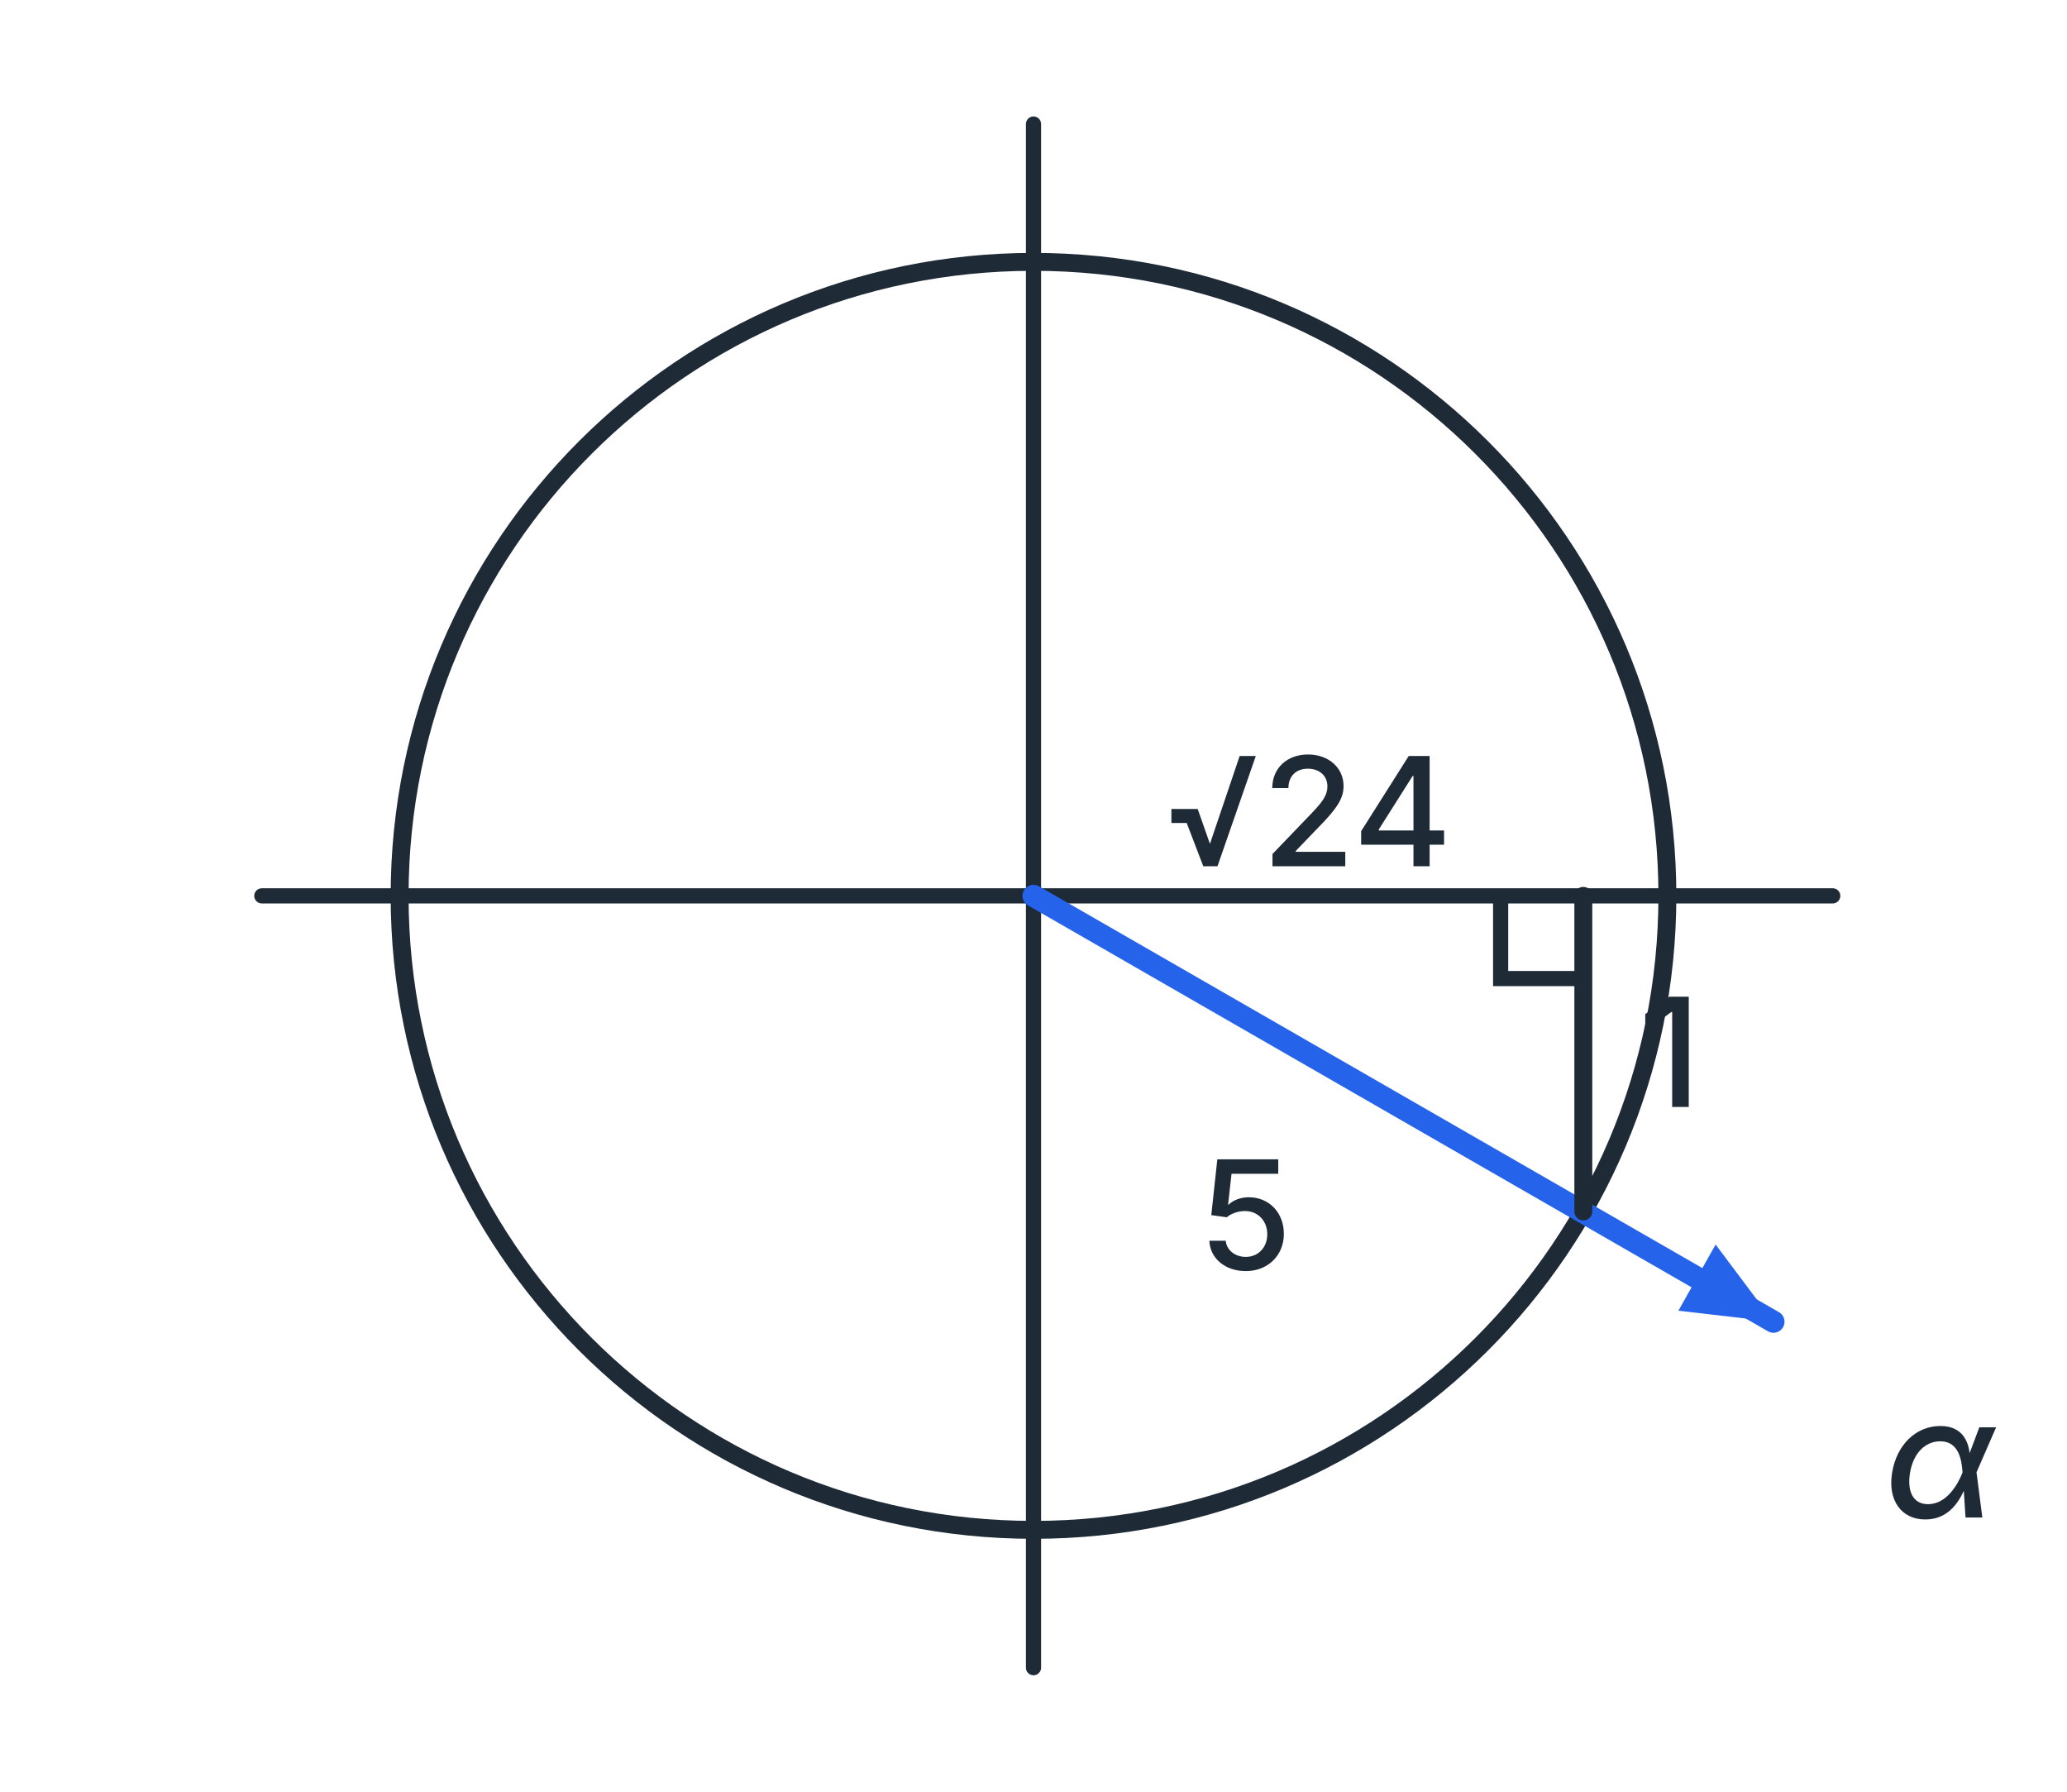
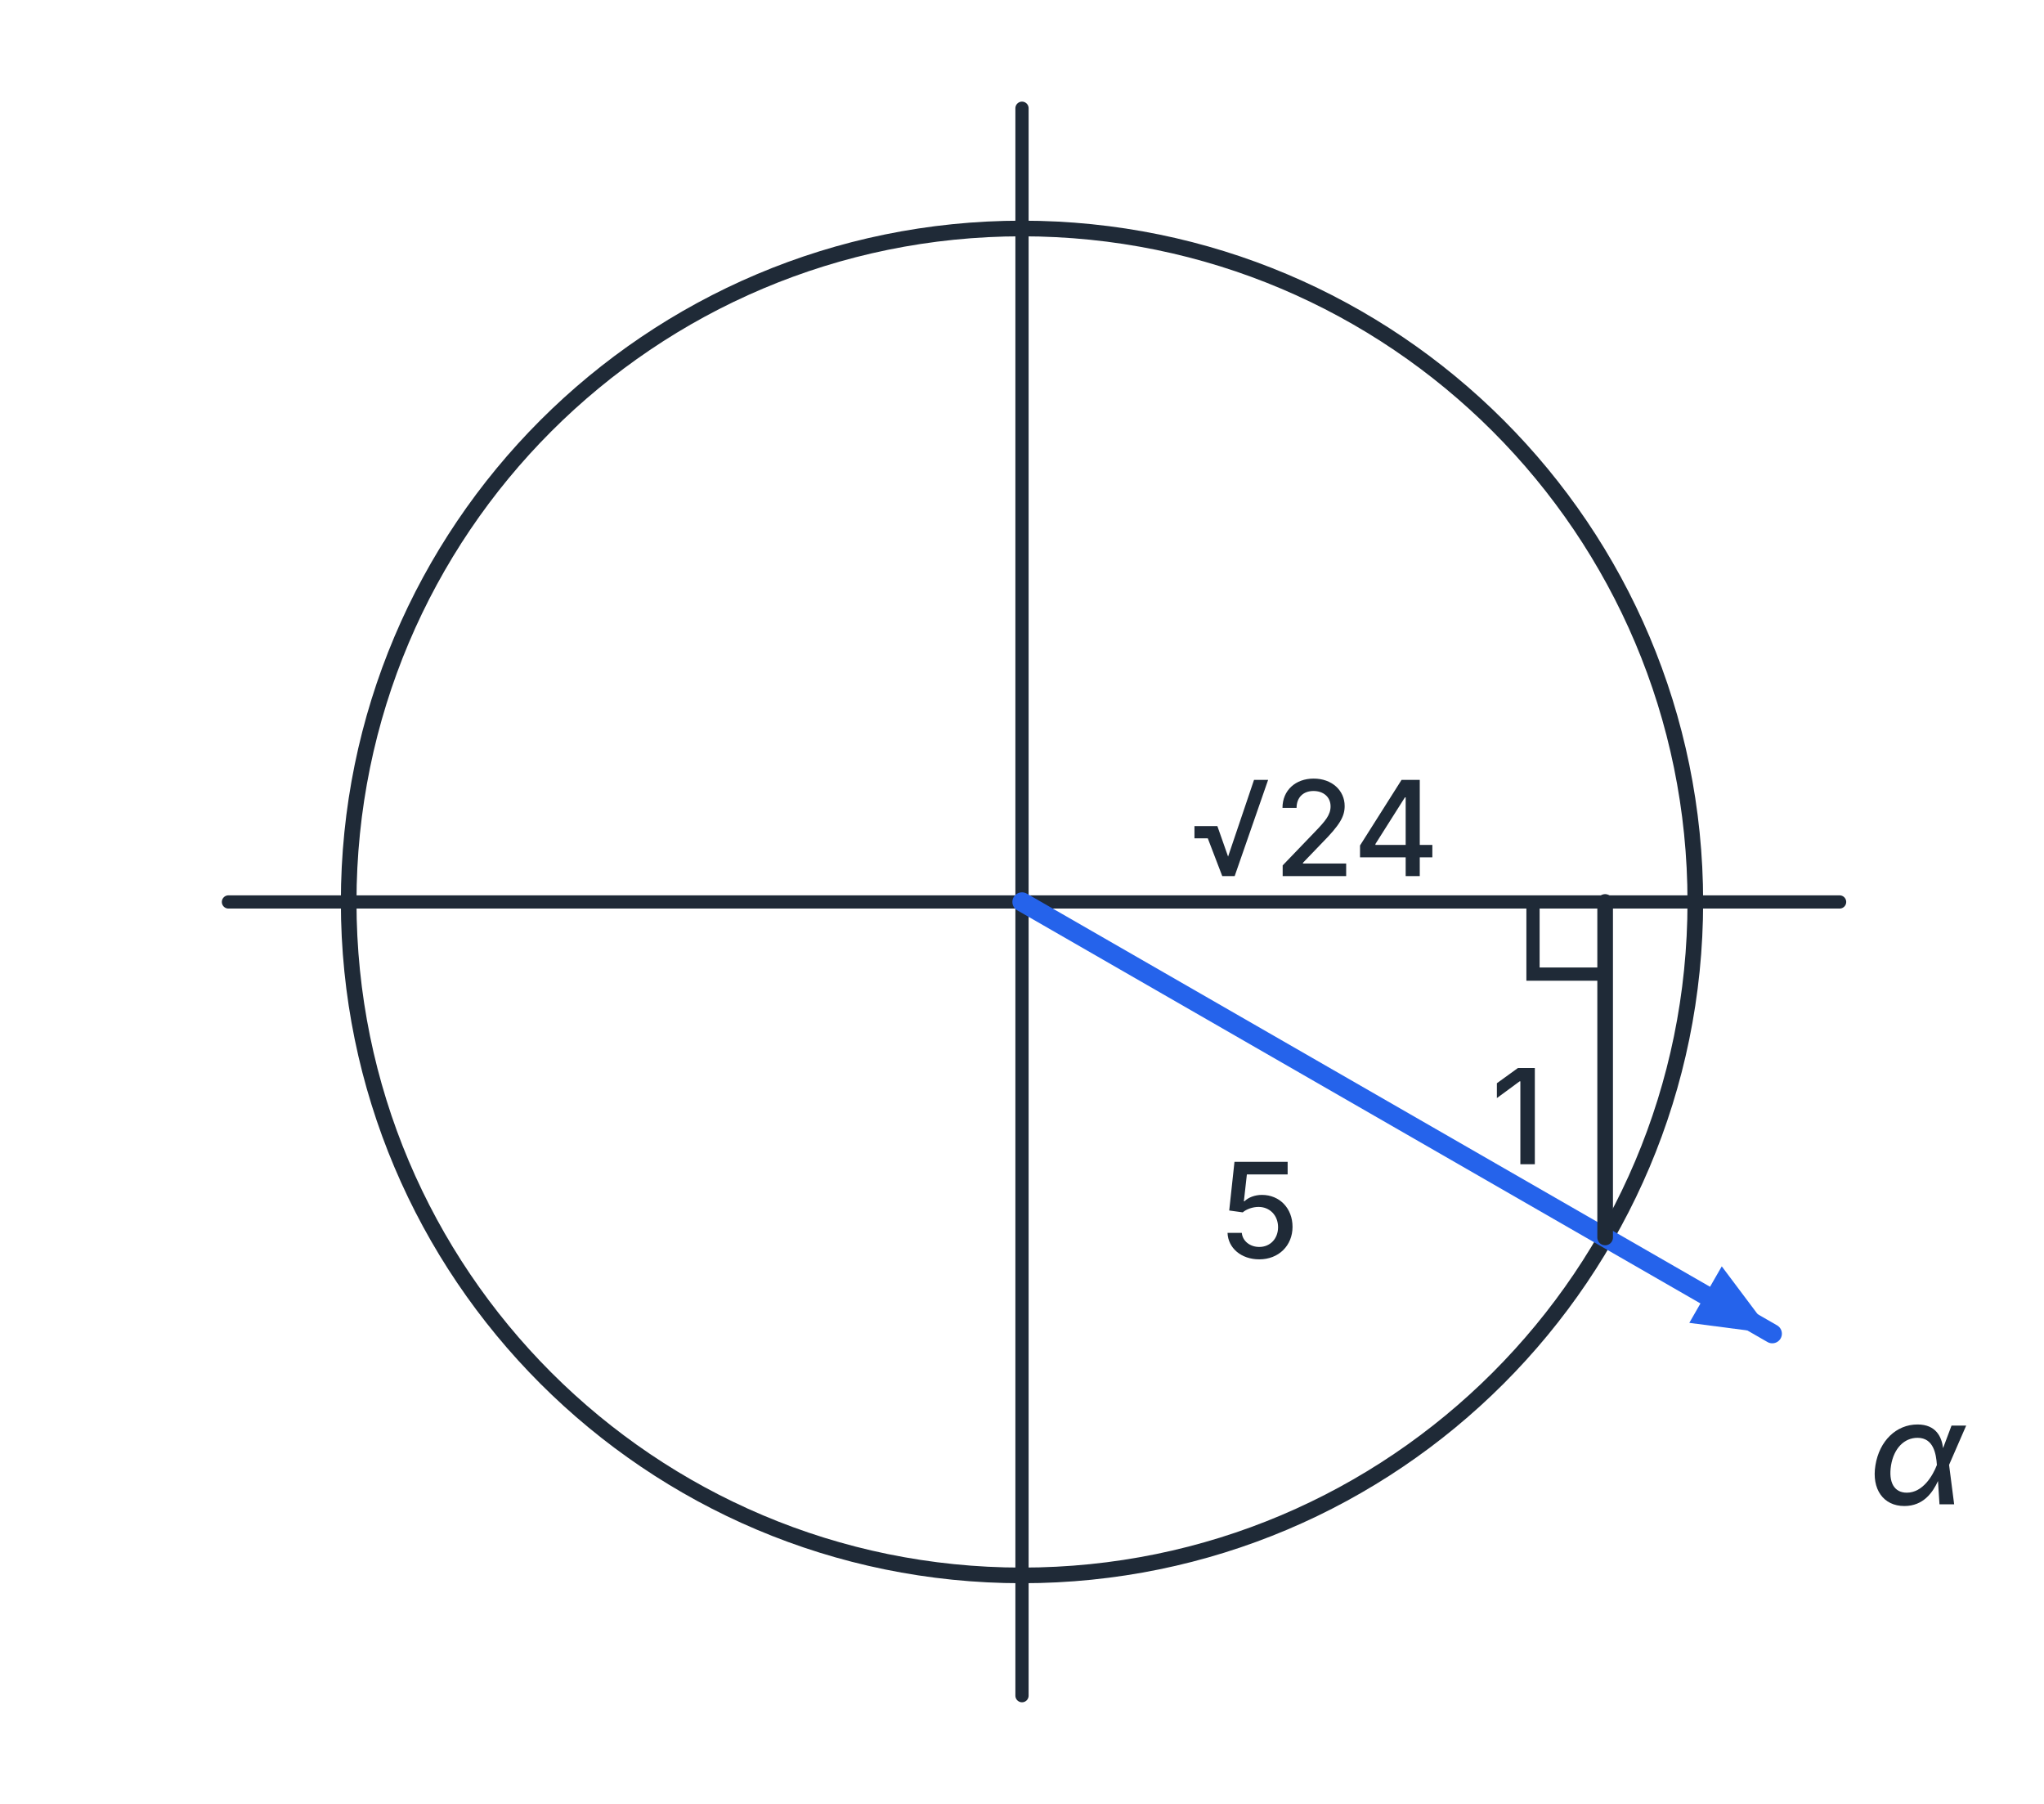
- <svg xmlns="http://www.w3.org/2000/svg" viewBox="0 0 150 130" width="150" height="130" font-family="Inter, Arial, sans-serif">
-   <circle cx="75.0" cy="65.0" r="46" fill="none" stroke="#1f2a37" stroke-width="1.3" />
-   <line x1="19.0" y1="65.0" x2="133.0" y2="65.0" stroke="#1f2a37" stroke-width="1.1" stroke-linecap="round" />
-   <line x1="75.0" y1="121.0" x2="75.0" y2="9.0" stroke="#1f2a37" stroke-width="1.1" stroke-linecap="round" />
-   <line x1="75.0" y1="65.0" x2="128.7" y2="95.9" stroke="#2563eb" stroke-width="1.6" stroke-linecap="round" />
-   <path d="M128.7,95.9 L121.8,95.1 L124.5,90.3 z" fill="#2563eb" />
-   <line x1="114.9" y1="87.9" x2="114.9" y2="65.0" stroke="#1f2a37" stroke-width="1.3" stroke-linecap="round" />
-   <path d="M108.9,65.0 L108.9,71.0 L114.9,71.0" fill="none" stroke="#1f2a37" stroke-width="1.1" />
-   <text x="94.939" y="62.85" text-anchor="middle" font-size="11" fill="#1f2a37" font-weight="500">√24</text>
-   <text x="118.878" y="80.315" text-anchor="start" font-size="11" fill="#1f2a37" font-weight="500">1</text>
-   <text x="90.453" y="92.117" text-anchor="middle" font-size="11" fill="#1f2a37" font-weight="500">5</text>
-   <text x="136.748" y="110.105" text-anchor="start" font-size="12" fill="#1f2a37" font-weight="500" font-style="italic">α</text>
+ <svg xmlns="http://www.w3.org/2000/svg" viewBox="0 0 170 150" width="170" height="150" font-family="Inter, Arial, sans-serif">
+   <circle cx="85.0" cy="75.0" r="56" fill="none" stroke="#1f2a37" stroke-width="1.3" />
+   <line x1="19.0" y1="75.0" x2="153.0" y2="75.0" stroke="#1f2a37" stroke-width="1.1" stroke-linecap="round" />
+   <line x1="85.0" y1="141.0" x2="85.0" y2="9.0" stroke="#1f2a37" stroke-width="1.1" stroke-linecap="round" />
+   <line x1="85.0" y1="75.0" x2="147.4" y2="110.9" stroke="#2563eb" stroke-width="1.6" stroke-linecap="round" />
+   <path d="M147.4,110.9 L140.5,110.0 L143.2,105.3 z" fill="#2563eb" />
+   <line x1="133.5" y1="102.9" x2="133.5" y2="75.0" stroke="#1f2a37" stroke-width="1.3" stroke-linecap="round" />
+   <path d="M127.5,75.0 L127.5,81.0 L133.5,81.0" fill="none" stroke="#1f2a37" stroke-width="1.1" />
+   <text x="109.273" y="72.85" text-anchor="middle" font-size="11" fill="#1f2a37" font-weight="500">√24</text>
+   <text x="128.547" y="96.807" text-anchor="end" font-size="11" fill="#1f2a37" font-weight="500">1</text>
+   <text x="104.787" y="104.609" text-anchor="middle" font-size="11" fill="#1f2a37" font-weight="500">5</text>
+   <text x="155.417" y="125.09" text-anchor="start" font-size="12" fill="#1f2a37" font-weight="500" font-style="italic">α</text>
</svg>
